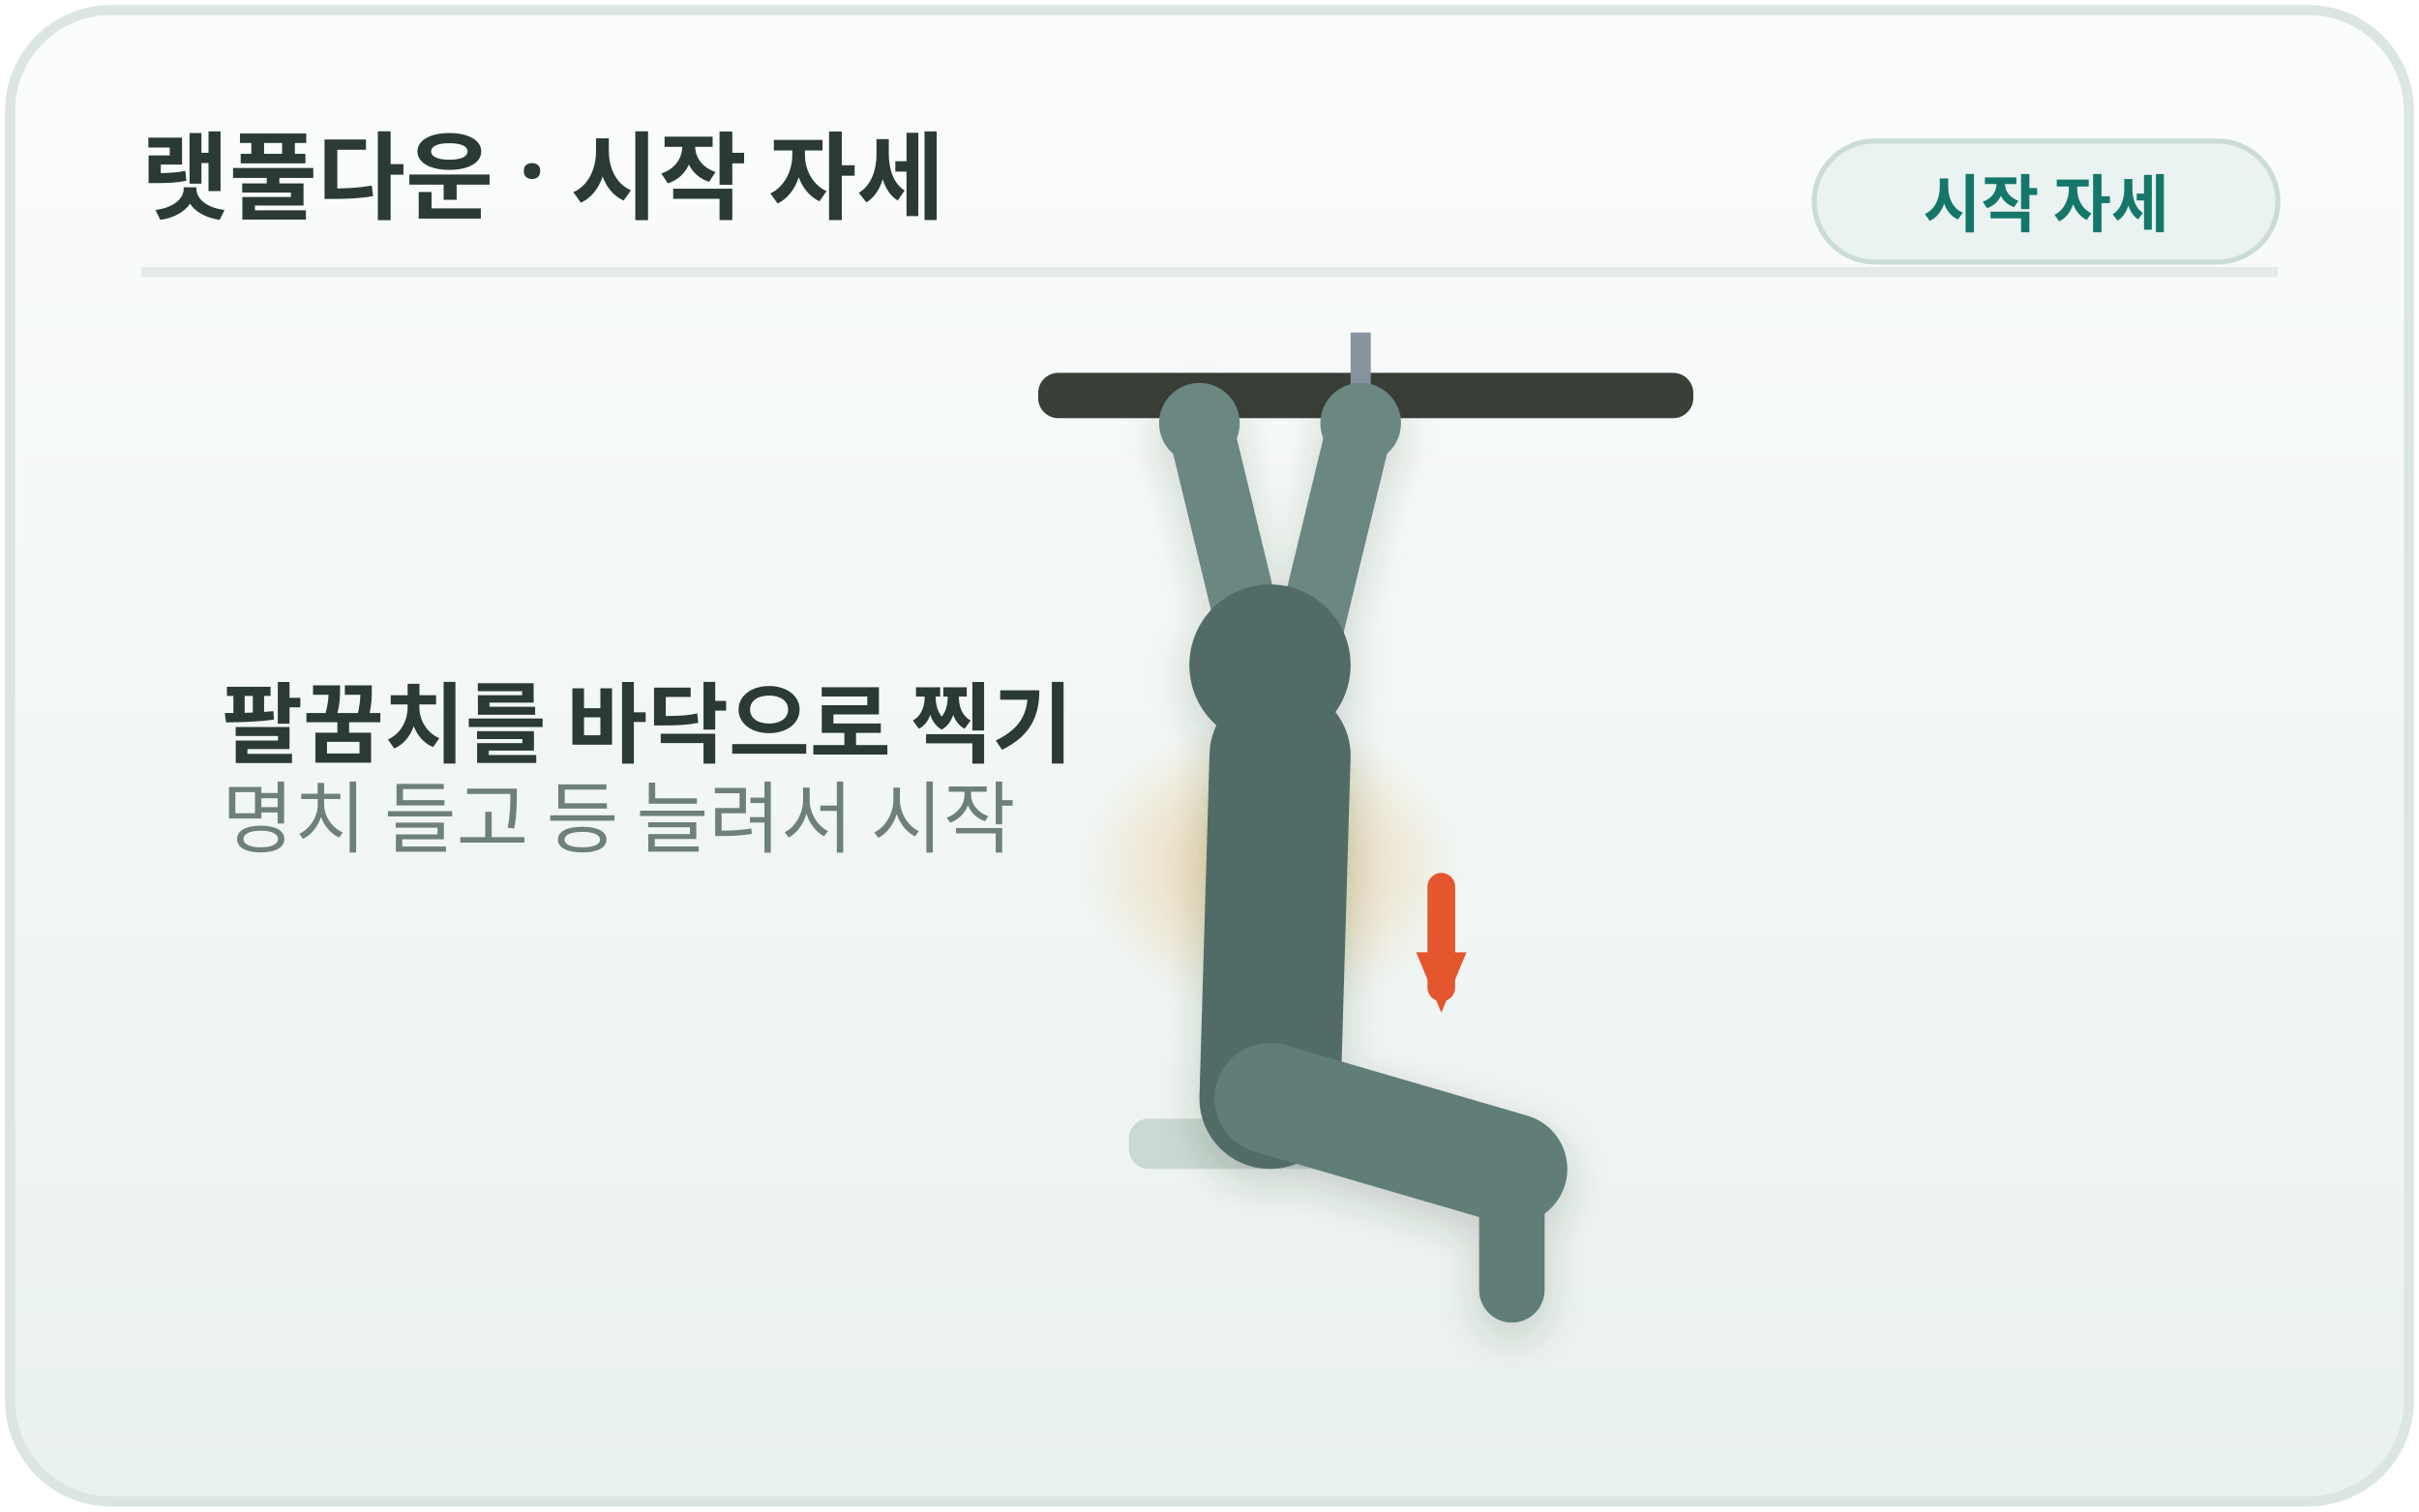
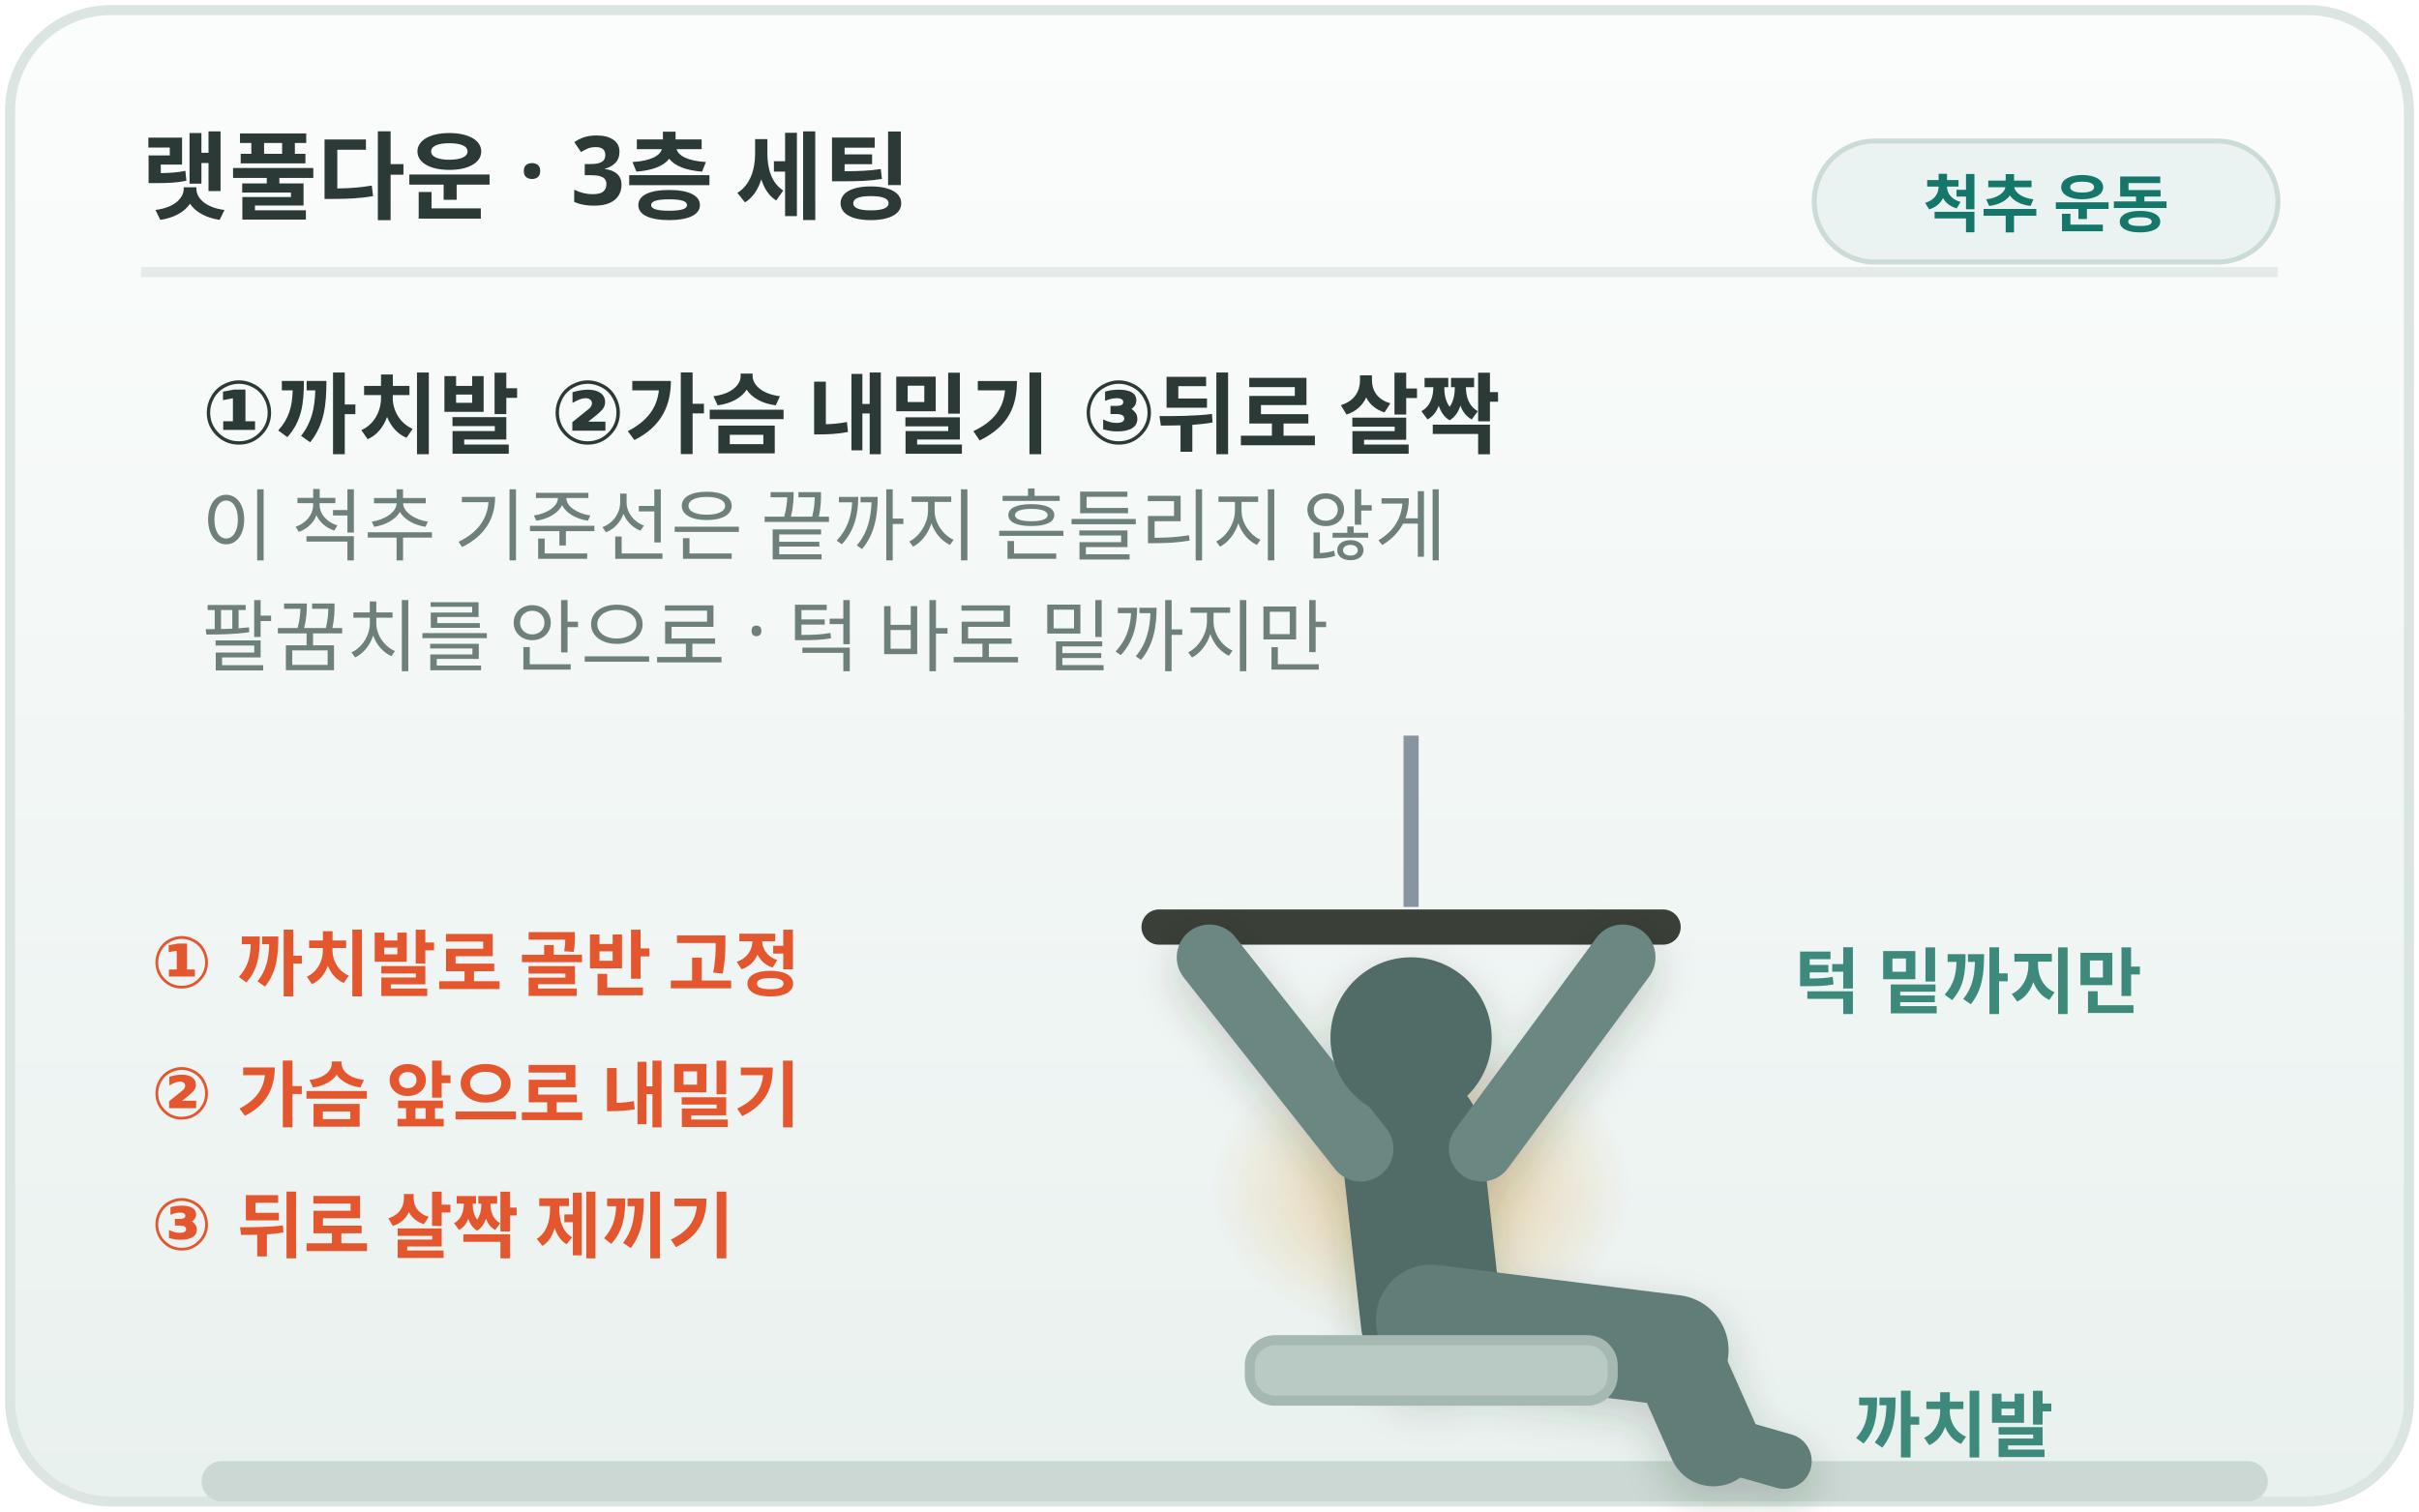
<svg xmlns="http://www.w3.org/2000/svg" viewBox="0 0 480 300" font-family="'Noto Sans KR','Apple SD Gothic Neo',sans-serif">
  <defs>
    <linearGradient id="bg" x1="0" y1="0" x2="0" y2="1">
      <stop offset="0" stop-color="#FBFDFC" />
      <stop offset="1" stop-color="#E9F1EF" />
    </linearGradient>
    <radialGradient id="glow" cx="50%" cy="50%" r="50%">
-       <stop offset="0" stop-color="#E0982A" stop-opacity="0.42" />
+       <stop offset="0" stop-color="#E0982A" stop-opacity="0.45" />
      <stop offset="1" stop-color="#E0982A" stop-opacity="0" />
    </radialGradient>
    <filter id="soft" x="-30%" y="-30%" width="160%" height="160%">
      <feDropShadow dx="0" dy="3" stdDeviation="4" flood-color="#22332F" flood-opacity="0.20" />
    </filter>
  </defs>
  <rect x="2" y="2" width="476" height="296" rx="20" fill="url(#bg)" stroke="#DBE5E2" stroke-width="2" />
-   <text x="28" y="42" font-size="19" font-weight="700" fill="#2B3A36">랫풀다운 · 시작 자세</text>
+   <text x="28" y="42" font-size="19" font-weight="700" fill="#2B3A36">랫풀다운 · 3층 세팅</text>
  <line x1="28" y1="54" x2="452" y2="54" stroke="#E4EBE9" stroke-width="2" />
-   <rect x="206" y="74" width="130" height="9" rx="4" fill="#3A4038" />
-   <line x1="270" y1="66" x2="270" y2="78" stroke="#8894A0" stroke-width="4" />
-   <rect x="224" y="222" width="66" height="10" rx="4" fill="#CBD8D3" />
-   <ellipse cx="252" cy="172" rx="38" ry="30" fill="url(#glow)" />
+   <text x="40" y="88" font-size="17.5" font-weight="600" fill="#2B3A36">①까치발 ②가슴 내밀기 ③뒤로 살짝</text>
+   <text x="40" y="110" font-size="15.6" fill="#6E807B">이 척추 기준선은 끝까지 흔들리지 않게</text>
+   <text x="40" y="132" font-size="15.6" fill="#6E807B">팔꿈치를 안으로 · 턱 바로 밑까지만</text>
+   <rect x="40" y="290" width="410" height="8" rx="4" fill="#CBD8D3" />
+   <line x1="280" y1="146" x2="280" y2="180" stroke="#8894A0" stroke-width="3" />
+   <line x1="230" y1="184" x2="330" y2="184" stroke="#3A4038" stroke-width="7" stroke-linecap="round" />
+   <ellipse cx="282" cy="236" rx="42" ry="30" fill="url(#glow)" />
  <g filter="url(#soft)" stroke-linecap="round">
-     <line x1="254" y1="150" x2="238" y2="84" stroke="#6A8781" stroke-width="13" />
-     <line x1="254" y1="150" x2="270" y2="84" stroke="#6A8781" stroke-width="13" />
-     <line x1="254" y1="150" x2="252" y2="218" stroke="#516C66" stroke-width="28" />
-     <line x1="252" y1="218" x2="300" y2="232" stroke="#607D77" stroke-width="22" />
-     <line x1="300" y1="232" x2="300" y2="256" stroke="#607D77" stroke-width="13" />
-     <circle cx="238" cy="84" r="8" fill="#6A8781" />
-     <circle cx="270" cy="84" r="8" fill="#6A8781" />
-     <circle cx="252" cy="132" r="16" fill="#516C66" />
+     <line x1="280" y1="226" x2="284" y2="262" stroke="#516C66" stroke-width="28" />
+     <line x1="270" y1="228" x2="240" y2="190" stroke="#6A8781" stroke-width="13" />
+     <line x1="294" y1="228" x2="322" y2="190" stroke="#6A8781" stroke-width="13" />
+     <line x1="284" y1="262" x2="332" y2="268" stroke="#607D77" stroke-width="22" />
+     <line x1="332" y1="268" x2="340" y2="286" stroke="#607D77" stroke-width="18" />
+     <line x1="340" y1="286" x2="354" y2="290" stroke="#607D77" stroke-width="11" />
+     <circle cx="280" cy="206" r="16" fill="#516C66" />
  </g>
-   <line x1="286" y1="196" x2="286" y2="176" stroke="#E4572E" stroke-width="5.5" stroke-linecap="round" />
-   <polygon points="286,201 281,189 291,189" fill="#E4572E" />
-   <text x="44" y="150" font-size="17.5" font-weight="600" fill="#2B3A36">팔꿈치를 바닥으로 찍기</text>
-   <text x="44" y="168" font-size="15.6" fill="#6E807B">명치 들고 등 늘려서 시작</text>
+   <rect x="248" y="266" width="72" height="12" rx="5" fill="#B9C9C4" stroke="#A5B8B2" stroke-width="2" />
+   <text x="30" y="196" font-size="14.3" font-weight="700" fill="#E4572E">① 까치발로 골반 고정</text>
+   <text x="30" y="222" font-size="14.3" font-weight="700" fill="#E4572E">② 가슴 앞으로 내밀기</text>
+   <text x="30" y="248" font-size="14.3" font-weight="700" fill="#E4572E">③ 뒤로 살짝 제끼기</text>
+   <text x="356" y="200" font-size="14.3" font-weight="700" fill="#3D8A7C">턱 밑까지만</text>
+   <text x="368" y="288" font-size="14.3" font-weight="700" fill="#3D8A7C">까치발</text>
  <rect x="360" y="28" width="92" height="24" rx="12" fill="#EAF3F1" stroke="#CBDCD7" />
-   <text x="406" y="45" font-size="12.5" font-weight="700" fill="#14776A" text-anchor="middle">시작 자세</text>
+   <text x="406" y="45" font-size="12.5" font-weight="700" fill="#14776A" text-anchor="middle">척추 운동</text>
</svg>
